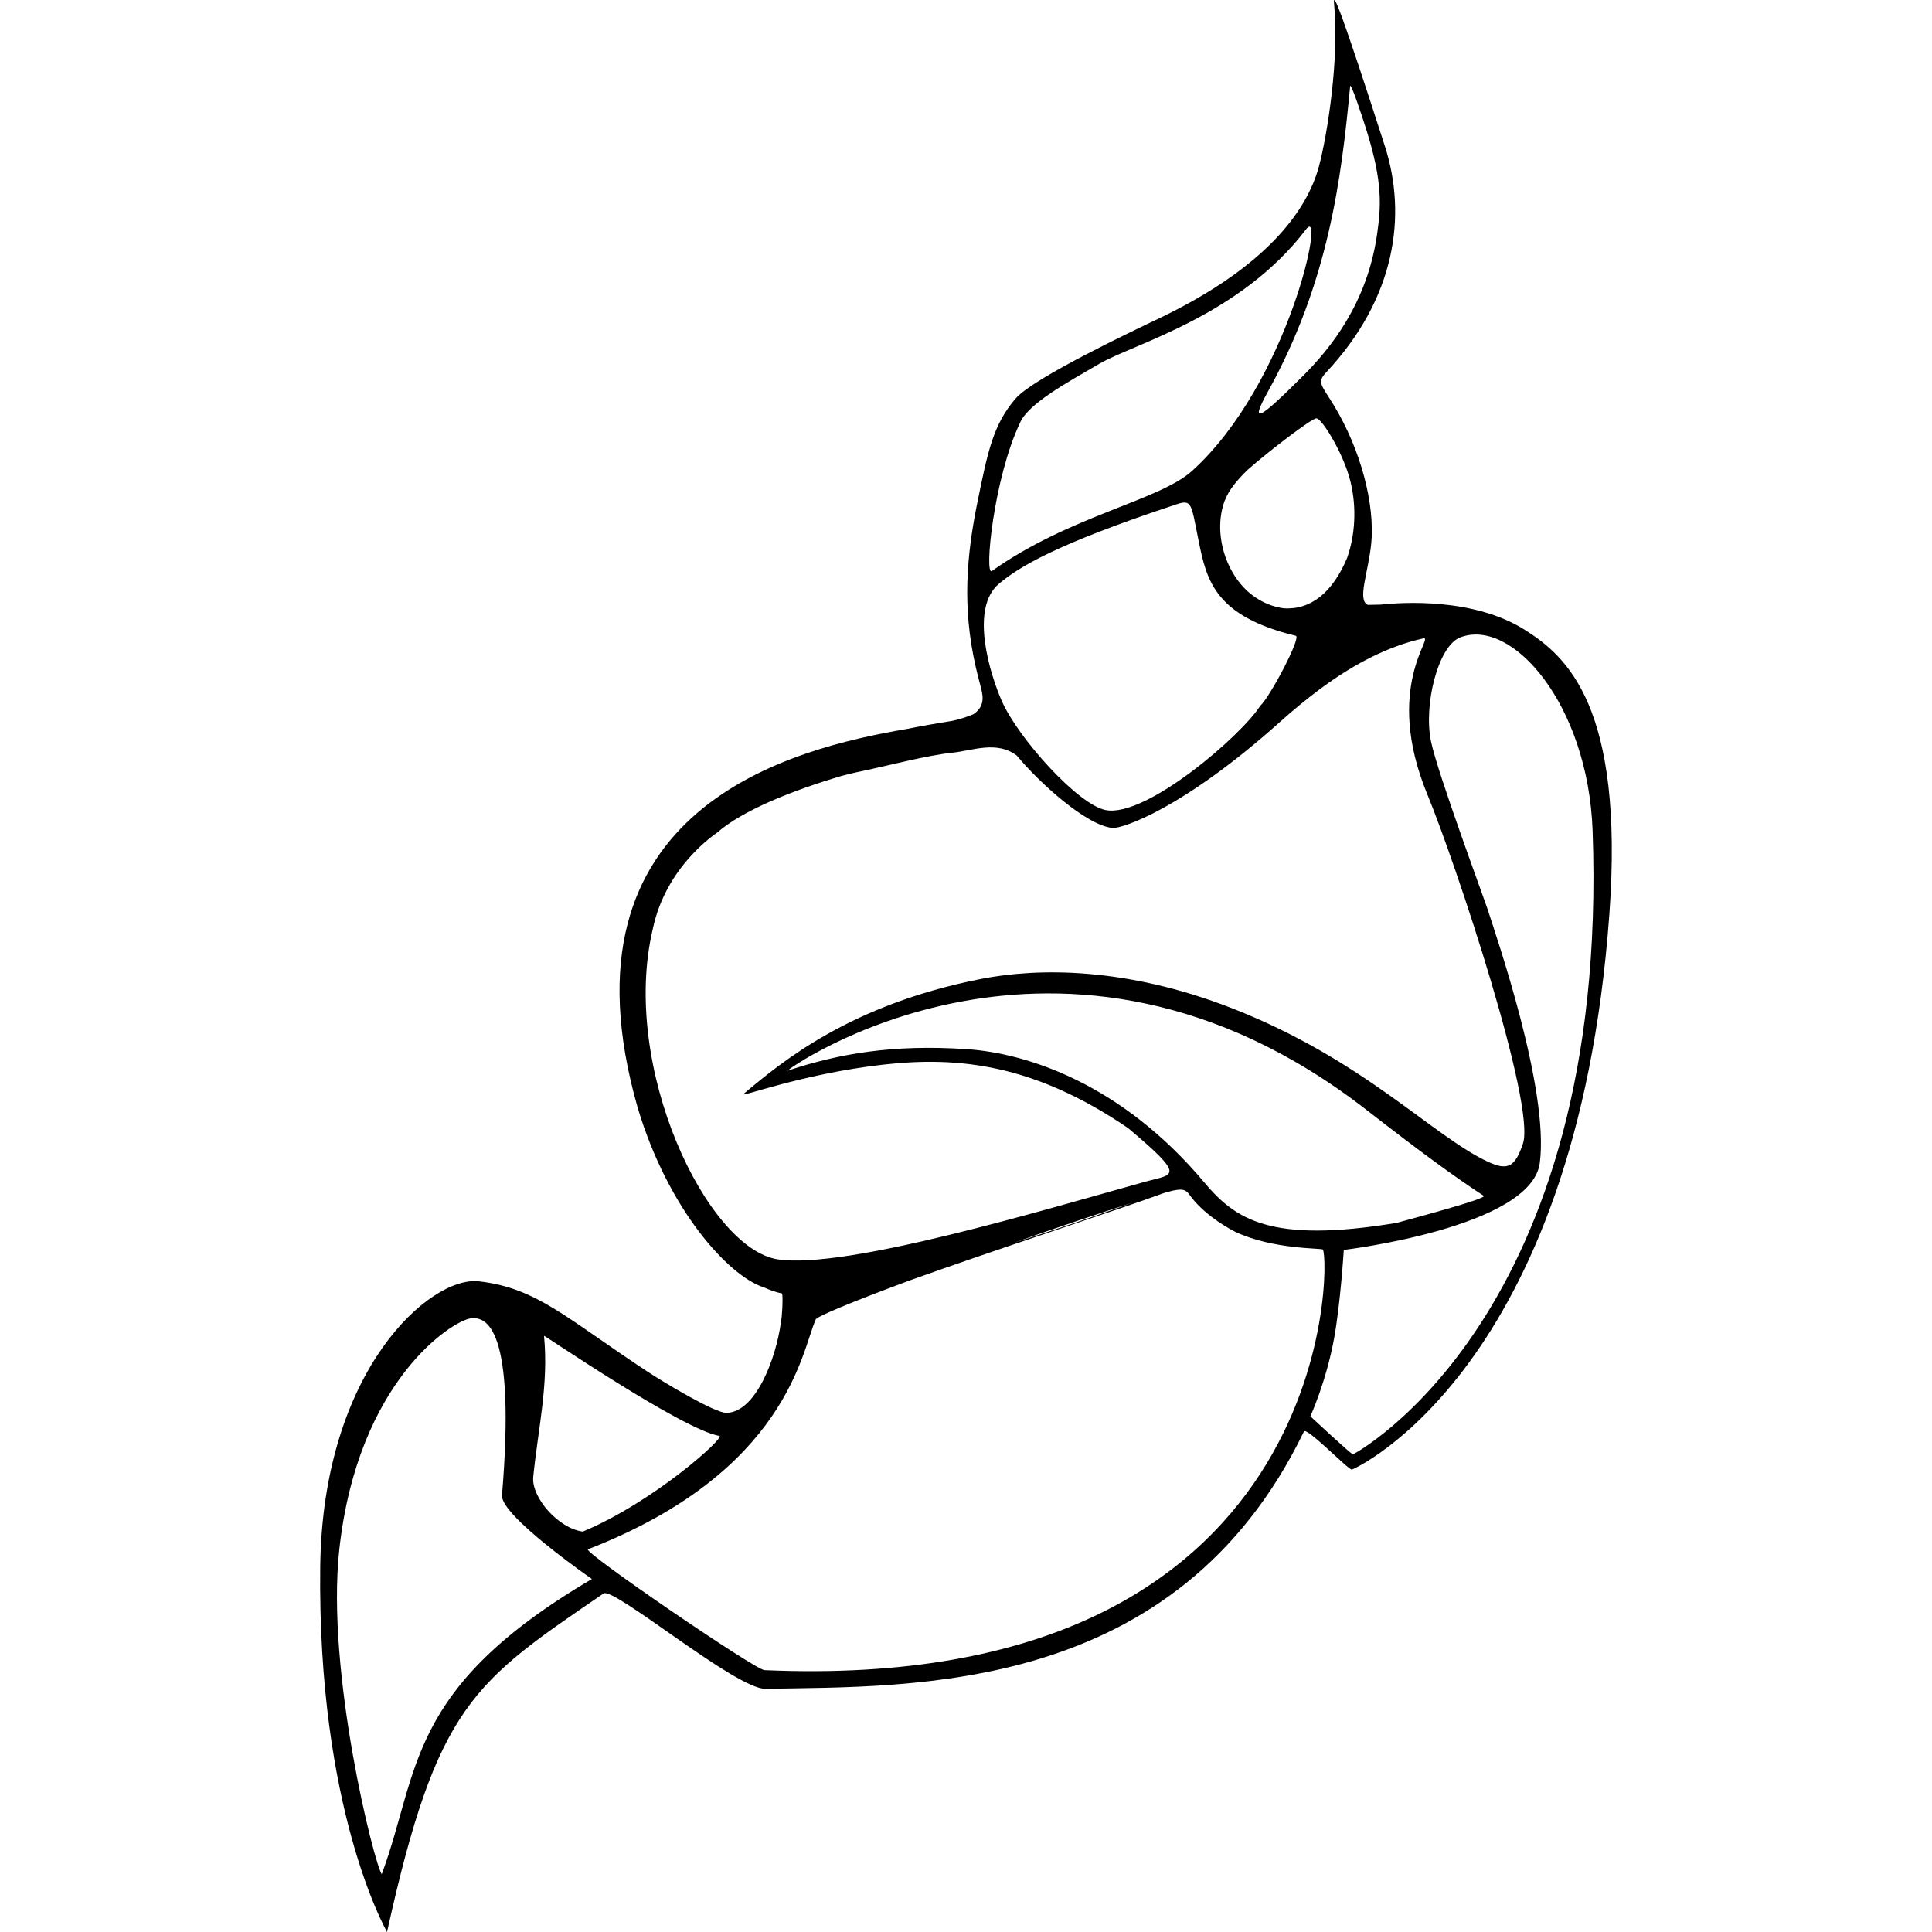
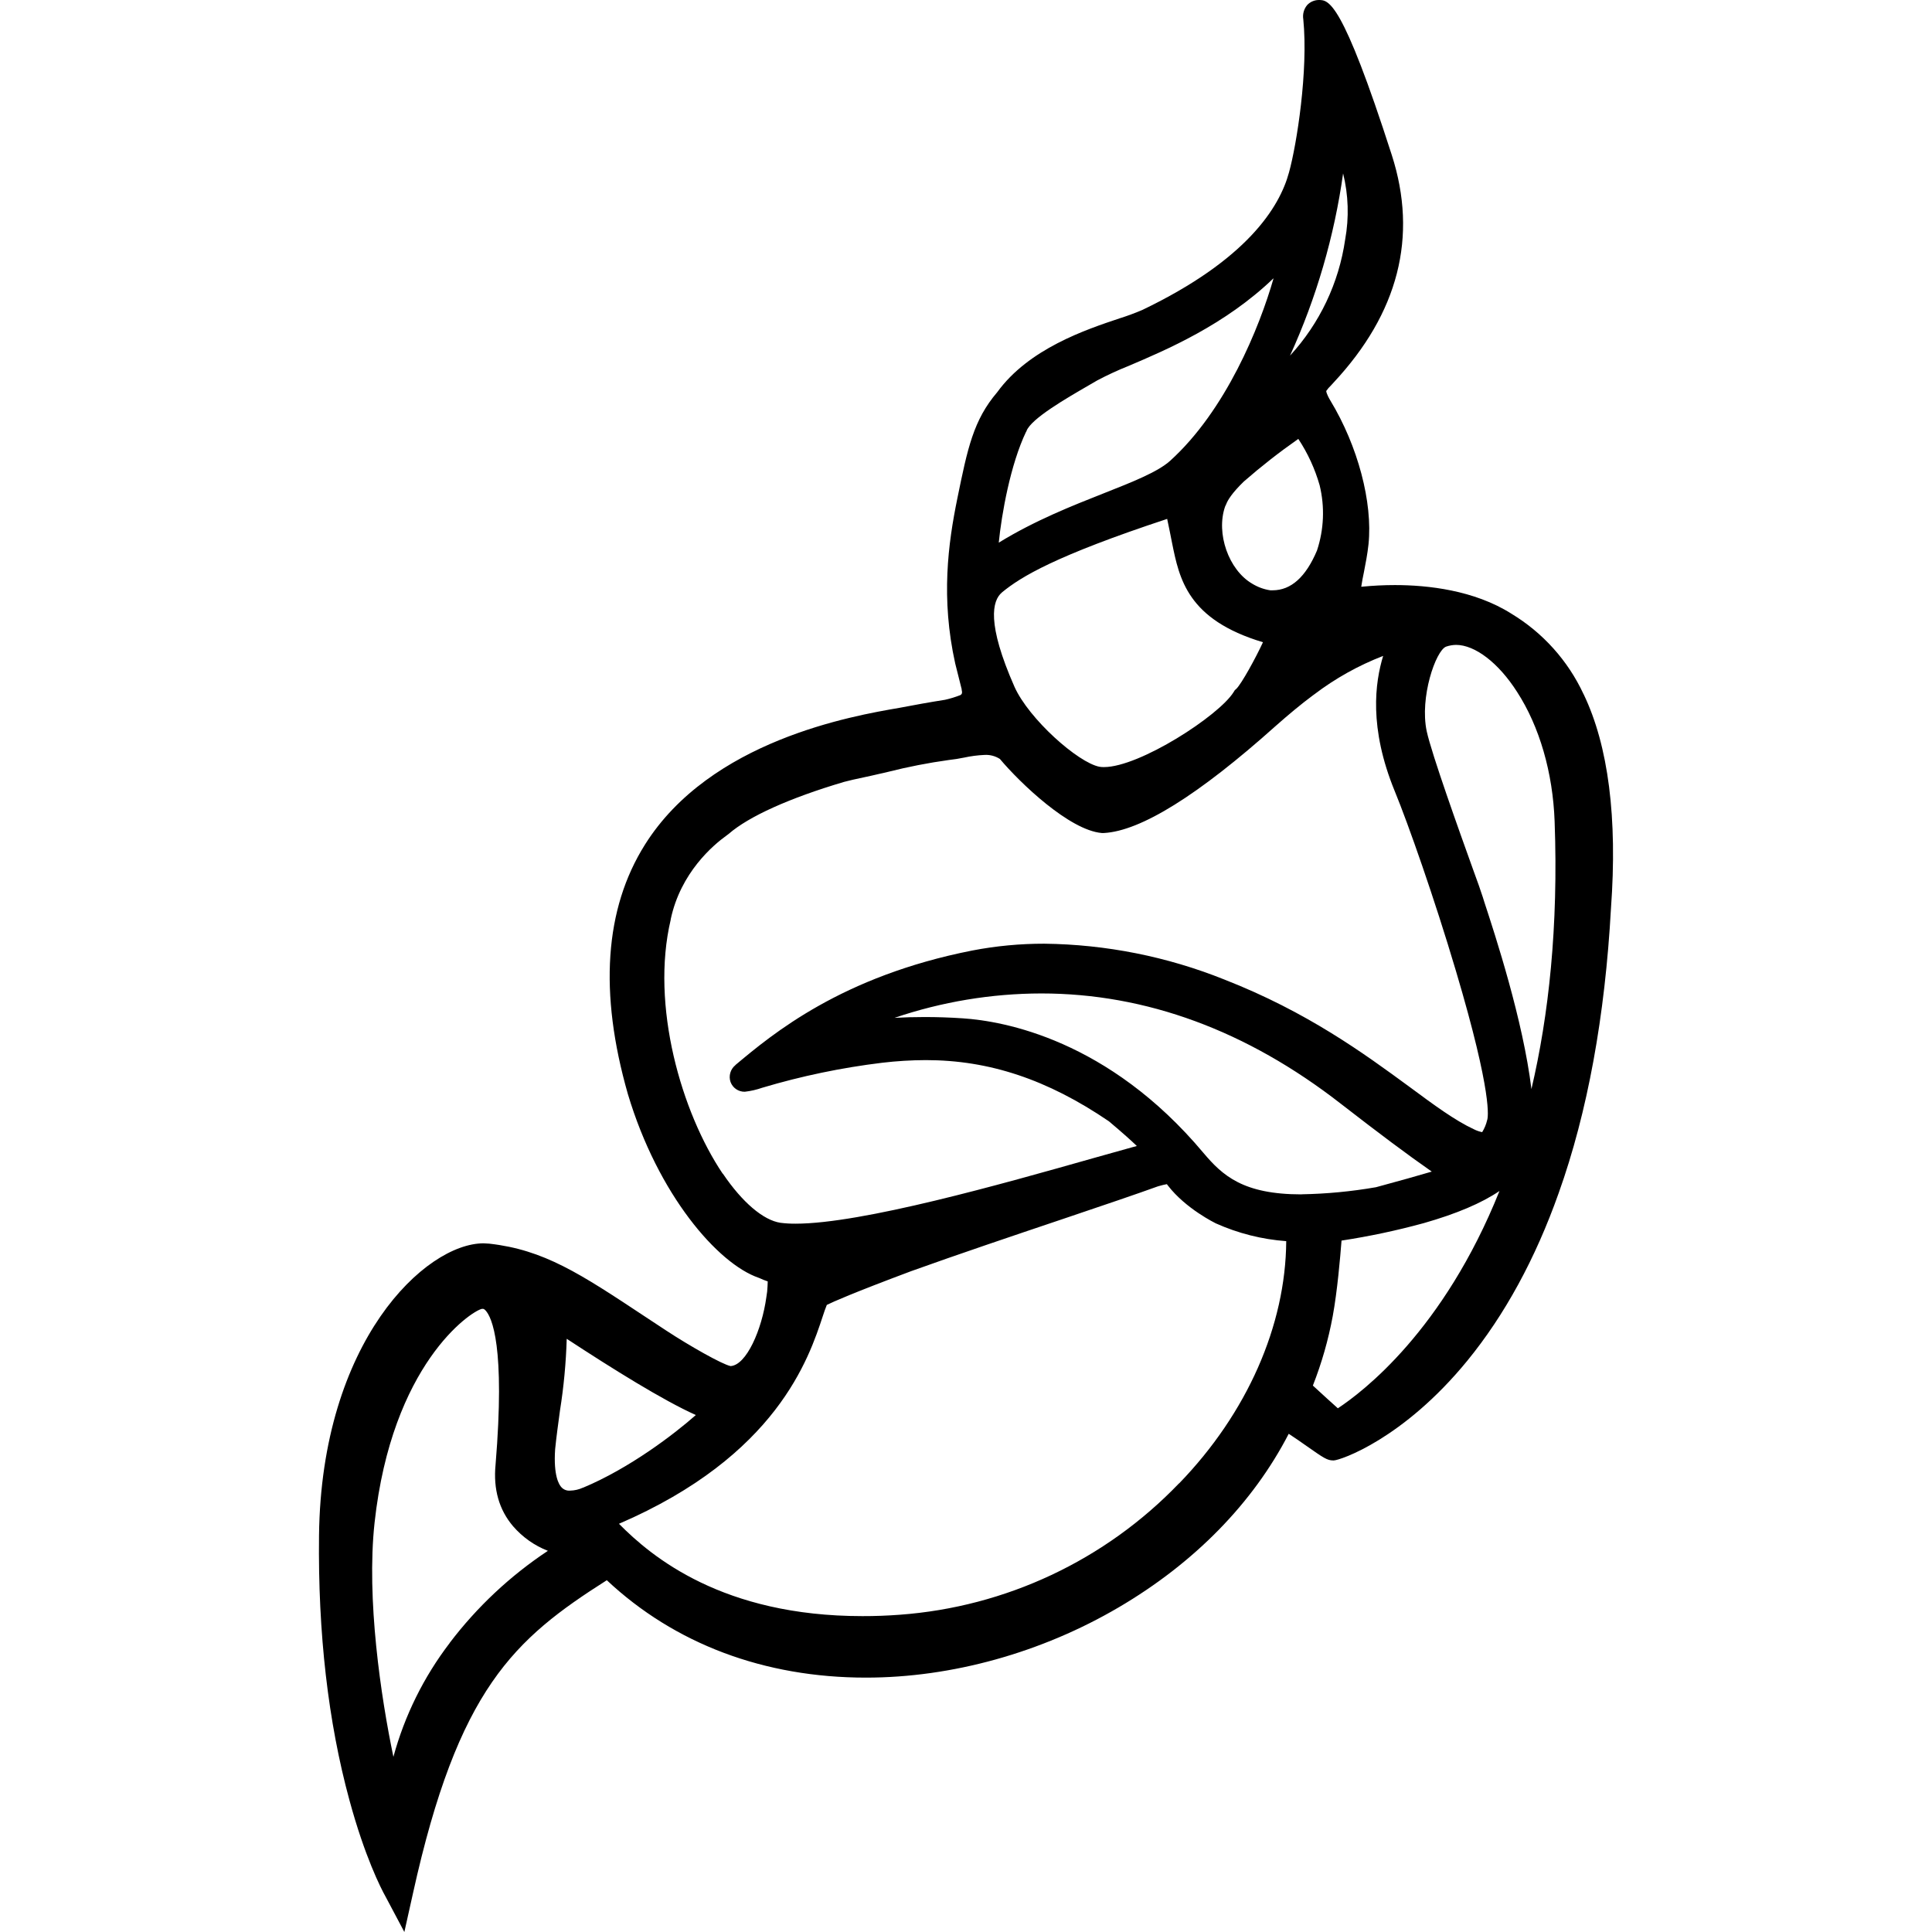
<svg xmlns="http://www.w3.org/2000/svg" viewBox="0 0 24 24">
-   <path d="M18.948 7.828c-.638-.406-1.527-.346-1.8-.317l-.156.003c-.135-.058.004-.397.041-.753.051-.496-.131-1.177-.461-1.722-.159-.262-.216-.287-.098-.413.869-.928 1.005-1.956.729-2.812-.539-1.675-.648-1.939-.631-1.771.068.683-.084 1.637-.188 2.025-.148.55-.654 1.248-1.979 1.884-.311.149-1.565.74-1.788.998-.276.321-.344.644-.474 1.283-.138.676-.189 1.307-.027 2.03.031.141.063.246.081.329l-.002-.005c.037.147-.023.234-.105.286a1.5 1.5 0 0 1-.252.08l-.003.001q-.304.048-.585.104c-1.379.237-4.401.958-3.328 4.704.381 1.271 1.124 2.078 1.554 2.226l.015.005c.071.032.148.06.223.075.008.002.012.124-.004.296l-.011.074c-.06.434-.308 1.104-.673 1.113-.146.004-.79-.386-.972-.505-1.02-.67-1.384-1.048-2.108-1.129-.597-.067-1.939 1.093-1.968 3.549-.035 2.999.806 4.49.83 4.534.623-2.824 1.072-3.1 2.689-4.205.128-.087 1.647 1.191 2.012 1.184 1.827-.034 5.102.083 6.689-3.196.031-.063.549.474.595.473.019-.001 2.788-1.234 3.199-6.899.188-2.587-.536-3.206-1.044-3.529m-2.172-1.846c.08.327.057.667-.041.947-.178.427-.45.651-.79.627a.8.8 0 0 1-.31-.11c-.378-.221-.583-.786-.422-1.225l.01-.02c.042-.112.144-.237.275-.364.269-.238.797-.64.854-.64.072.002.341.443.424.785m-.004-4.911c.006-.058.153.385.201.539.209.665.181.96.134 1.297-.122.858-.579 1.422-.924 1.766-.541.54-.668.618-.432.191.753-1.361.912-2.641 1.021-3.793m-4.103 4.186c.097-.239.584-.503.989-.739.418-.244 1.747-.59 2.566-1.669.253-.333-.214 1.915-1.417 3.002-.406.367-1.522.557-2.485 1.242-.099.071.022-1.153.347-1.836m-.258 1.993c.236-.196.664-.477 2.209-.987.191-.063.177.002.27.457.099.486.197.933 1.207 1.178.072.018-.328.772-.443.871-.225.36-1.415 1.392-1.919 1.294-.345-.067-1.087-.895-1.289-1.352-.145-.328-.405-1.154-.035-1.461M8.11 11.537c.165-.783.783-1.18.801-1.196.313-.272.919-.518 1.55-.704.095-.025.154-.038.168-.041.39-.08.88-.213 1.204-.246.246-.025.549-.153.798.036.27.328.864.871 1.191.899.111.009.858-.224 2.083-1.321q.23-.207.484-.398l.049-.036c.376-.273.792-.5 1.244-.6.14-.031-.5.605.048 1.936.359.872 1.351 3.863 1.188 4.342-.097.286-.185.339-.432.225-.692-.321-1.544-1.269-3.181-1.908-1.319-.515-2.412-.503-3.12-.364-1.629.321-2.473 1.03-2.946 1.426-.072.061.701-.245 1.734-.362.936-.106 1.875-.004 3.037.786.742.621.561.573.226.666-1.28.356-3.719 1.092-4.57.968-.88-.129-1.966-2.388-1.556-4.108m6.849 3.15c-1.028-1.225-2.201-1.604-2.948-1.654-.927-.062-1.594.057-2.226.267-.068.023 3.387-2.469 7.192.489.685.533 1.094.83 1.454 1.066.052.034-.917.29-1.081.336-1.575.261-2.008-.048-2.391-.504m-.88.249c-.376.135-.903.321-1.477.499a62 62 0 0 1 1.477-.499m-7.455 3.411c.06-.601.193-1.146.134-1.753-.001-.012 1.714 1.163 2.179 1.244.076.013-.801.812-1.697 1.188-.307-.04-.641-.428-.616-.679m-1.882 4.935c-.092-.129-.694-2.51-.527-4.034.23-2.1 1.408-2.844 1.635-2.871.188-.022.56.1.386 2.198-.021.253 1.117 1.04 1.117 1.04-2.322 1.364-2.136 2.391-2.611 3.667m4.754-2.535c-.117-.005-2.264-1.473-2.192-1.501 2.477-.964 2.656-2.467 2.827-2.849-.02-.032.484-.236 1.17-.491 1.104-.396 2.631-.891 3.158-1.086l.027-.008c.239-.069.249-.024.313.06.19.247.509.412.544.429.47.223 1.076.202 1.09.221.094.136.154 5.536-6.937 5.225m7.31-2.681c-.021.001-.528-.472-.528-.472s.196-.427.295-.97c.08-.442.12-1.097.12-1.097s2.331-.278 2.435-1.082c.118-.918-.546-2.827-.645-3.139-.042-.132-.621-1.69-.706-2.093-.096-.454.087-1.187.36-1.294.643-.253 1.59.828 1.647 2.401.217 6.03-2.957 7.745-2.978 7.746" />
+   <path d="M19.671 8.622a2.3 2.3 0 0 0-.895-.998c-.464-.294-1.044-.356-1.448-.356q-.204 0-.408.02h-.01a3 3 0 0 1 .034-.185c.02-.103.043-.22.056-.341.054-.521-.132-1.222-.473-1.785-.054-.09-.052-.12-.052-.12a.4.4 0 0 1 .06-.07l.03-.033c.807-.864 1.051-1.814.724-2.829C16.67 0 16.504 0 16.382 0a.2.2 0 0 0-.144.063.22.22 0 0 0-.048.177c.063.638-.081 1.552-.177 1.9-.118.438-.528 1.09-1.824 1.711a3 3 0 0 1-.279.103c-.423.141-1.13.378-1.522.918-.296.347-.368.695-.496 1.322-.114.558-.206 1.237-.026 2.048l.052.207.028.112.015-.003-.016.004c.012.048.004.06-.013.072a1.3 1.3 0 0 1-.192.059c-.192.03-.384.065-.567.1-.584.1-2.348.405-3.161 1.699-.502.798-.573 1.84-.212 3.1.374 1.249 1.116 2.106 1.624 2.281l.008.003q.054.025.105.042a2 2 0 0 1-.007.126l-.01.069c-.056.407-.248.845-.444.857-.103-.02-.512-.252-.801-.442l-.264-.174c-.808-.535-1.254-.829-1.934-.905l-.07-.004c-.72 0-2.016 1.213-2.044 3.63-.014 1.21.113 2.316.378 3.288.189.697.39 1.094.45 1.2l.232.437.107-.48c.562-2.544 1.255-3.157 2.408-3.89.845.792 1.956 1.21 3.22 1.21 1.066 0 2.18-.31 3.139-.873.941-.552 1.668-1.296 2.112-2.156.074.048.163.11.222.152.211.148.256.179.331.179h.007c.082-.003.861-.264 1.658-1.238.463-.566.846-1.266 1.135-2.082.36-1.008.576-2.198.65-3.537.082-1.124-.032-2.02-.339-2.66zm-2.987-6.47c.067.27.076.55.026.824a2.7 2.7 0 0 1-.685 1.442 8.2 8.2 0 0 0 .66-2.267m-.557 3.301q.177.268.265.576a1.47 1.47 0 0 1-.033.811q-.208.493-.55.494h-.03a.6.6 0 0 1-.226-.083c-.292-.171-.45-.624-.336-.956l.014-.03c.018-.049.072-.14.22-.283a8 8 0 0 1 .675-.528zm-3.38-.09.004-.005v-.005c.062-.154.491-.402.776-.567l.107-.062a4 4 0 0 1 .384-.177c.47-.2 1.2-.51 1.802-1.09-.175.613-.595 1.644-1.286 2.269-.154.138-.464.261-.824.403-.387.153-.853.336-1.304.613.035-.353.144-.97.34-1.379zm-.3 1.996c.233-.192.658-.452 2.051-.912l.032.154.028.141c.091.45.192.956 1.13 1.237-.088.192-.267.517-.33.578l-.02.018-.015.024c-.182.293-1.168.931-1.61.931a.3.3 0 0 1-.056-.004c-.266-.051-.877-.594-1.056-.994-.347-.787-.276-1.07-.156-1.171zm-3.471 7.221c-.511-.76-.898-2.087-.645-3.155v-.005c.123-.58.528-.922.696-1.042l.024-.018c.249-.217.757-.446 1.433-.646.096-.025.15-.036.151-.036.125-.026.26-.057.393-.088a7 7 0 0 1 .758-.148 2 2 0 0 0 .19-.03 1.5 1.5 0 0 1 .252-.033.32.32 0 0 1 .192.05c.25.298.864.886 1.266.92h.025c.458-.024 1.176-.471 2.134-1.329.163-.144.314-.27.462-.38l.018-.013a3.5 3.5 0 0 1 .856-.478c-.1.328-.18.89.144 1.68.168.409.492 1.33.76 2.233.462 1.554.398 1.828.388 1.853a.5.5 0 0 1-.062.15.4.4 0 0 1-.103-.036c-.233-.108-.494-.3-.799-.526-.566-.415-1.27-.931-2.301-1.334a6.2 6.2 0 0 0-2.236-.445 4.7 4.7 0 0 0-.897.085c-1.623.32-2.479 1.036-2.938 1.42l-.003.004a.19.19 0 0 0-.06.209.185.185 0 0 0 .177.121 1 1 0 0 0 .218-.05 9 9 0 0 1 1.488-.31q.27-.032.543-.033c.786 0 1.51.24 2.274.76.175.147.282.244.347.307l-.066.018-.464.13c-1.15.326-2.886.817-3.709.817a1.4 1.4 0 0 1-.188-.011c-.213-.032-.474-.254-.715-.61zm-3.39 5.83a4.1 4.1 0 0 0-.7 1.415c-.155-.741-.337-1.96-.234-2.908.215-1.965 1.189-2.623 1.333-2.657h.01c.008 0 .017 0 .036.02.078.085.246.441.124 1.916q-.044.457.218.765c.117.135.265.24.432.305a5 5 0 0 0-1.22 1.144zm1.655-1.929a.4.4 0 0 1-.16.037.13.13 0 0 1-.106-.04c-.032-.033-.102-.144-.08-.473.016-.161.039-.323.06-.48a7 7 0 0 0 .084-.893c.568.372 1.197.765 1.604.947-.266.235-.82.66-1.402.903zm7.404-.053a5.35 5.35 0 0 1-3.47 1.632 6 6 0 0 1-.463.017c-1.736 0-2.618-.736-3.024-1.147 1.962-.846 2.36-2.056 2.534-2.585a2 2 0 0 1 .048-.134c.075-.037.313-.144 1.047-.419.576-.207 1.267-.44 1.876-.645.507-.171.946-.32 1.185-.407l.02-.006a1 1 0 0 1 .096-.023l.013.017c.223.29.592.468.595.47.277.124.573.199.875.221-.007 1.049-.486 2.137-1.33 3.009zm1.522-3.59c-.727 0-.981-.234-1.22-.517-1.179-1.406-2.482-1.637-2.989-1.67a7 7 0 0 0-.473-.016q-.191 0-.374.01a5.7 5.7 0 0 1 1.824-.303c1.3 0 2.553.461 3.72 1.37.477.37.827.632 1.13.843a28 28 0 0 1-.598.168l-.095.026a6 6 0 0 1-.924.088zm.452 2.658c-.076-.067-.192-.174-.311-.283a4.7 4.7 0 0 0 .247-.864c.057-.312.092-.72.109-.937a9 9 0 0 0 1.022-.217q.607-.173.94-.399c-.695 1.735-1.7 2.496-2.007 2.699zm2.404-3.966c-.104-.855-.45-1.912-.585-2.323q-.021-.07-.035-.108c-.01-.033-.04-.12-.105-.297-.167-.465-.514-1.432-.576-1.718-.089-.42.112-.999.24-1.05a.4.4 0 0 1 .124-.022c.236 0 .528.223.758.583.28.432.445 1.005.467 1.608.048 1.316-.074 2.415-.288 3.327" />
</svg>
